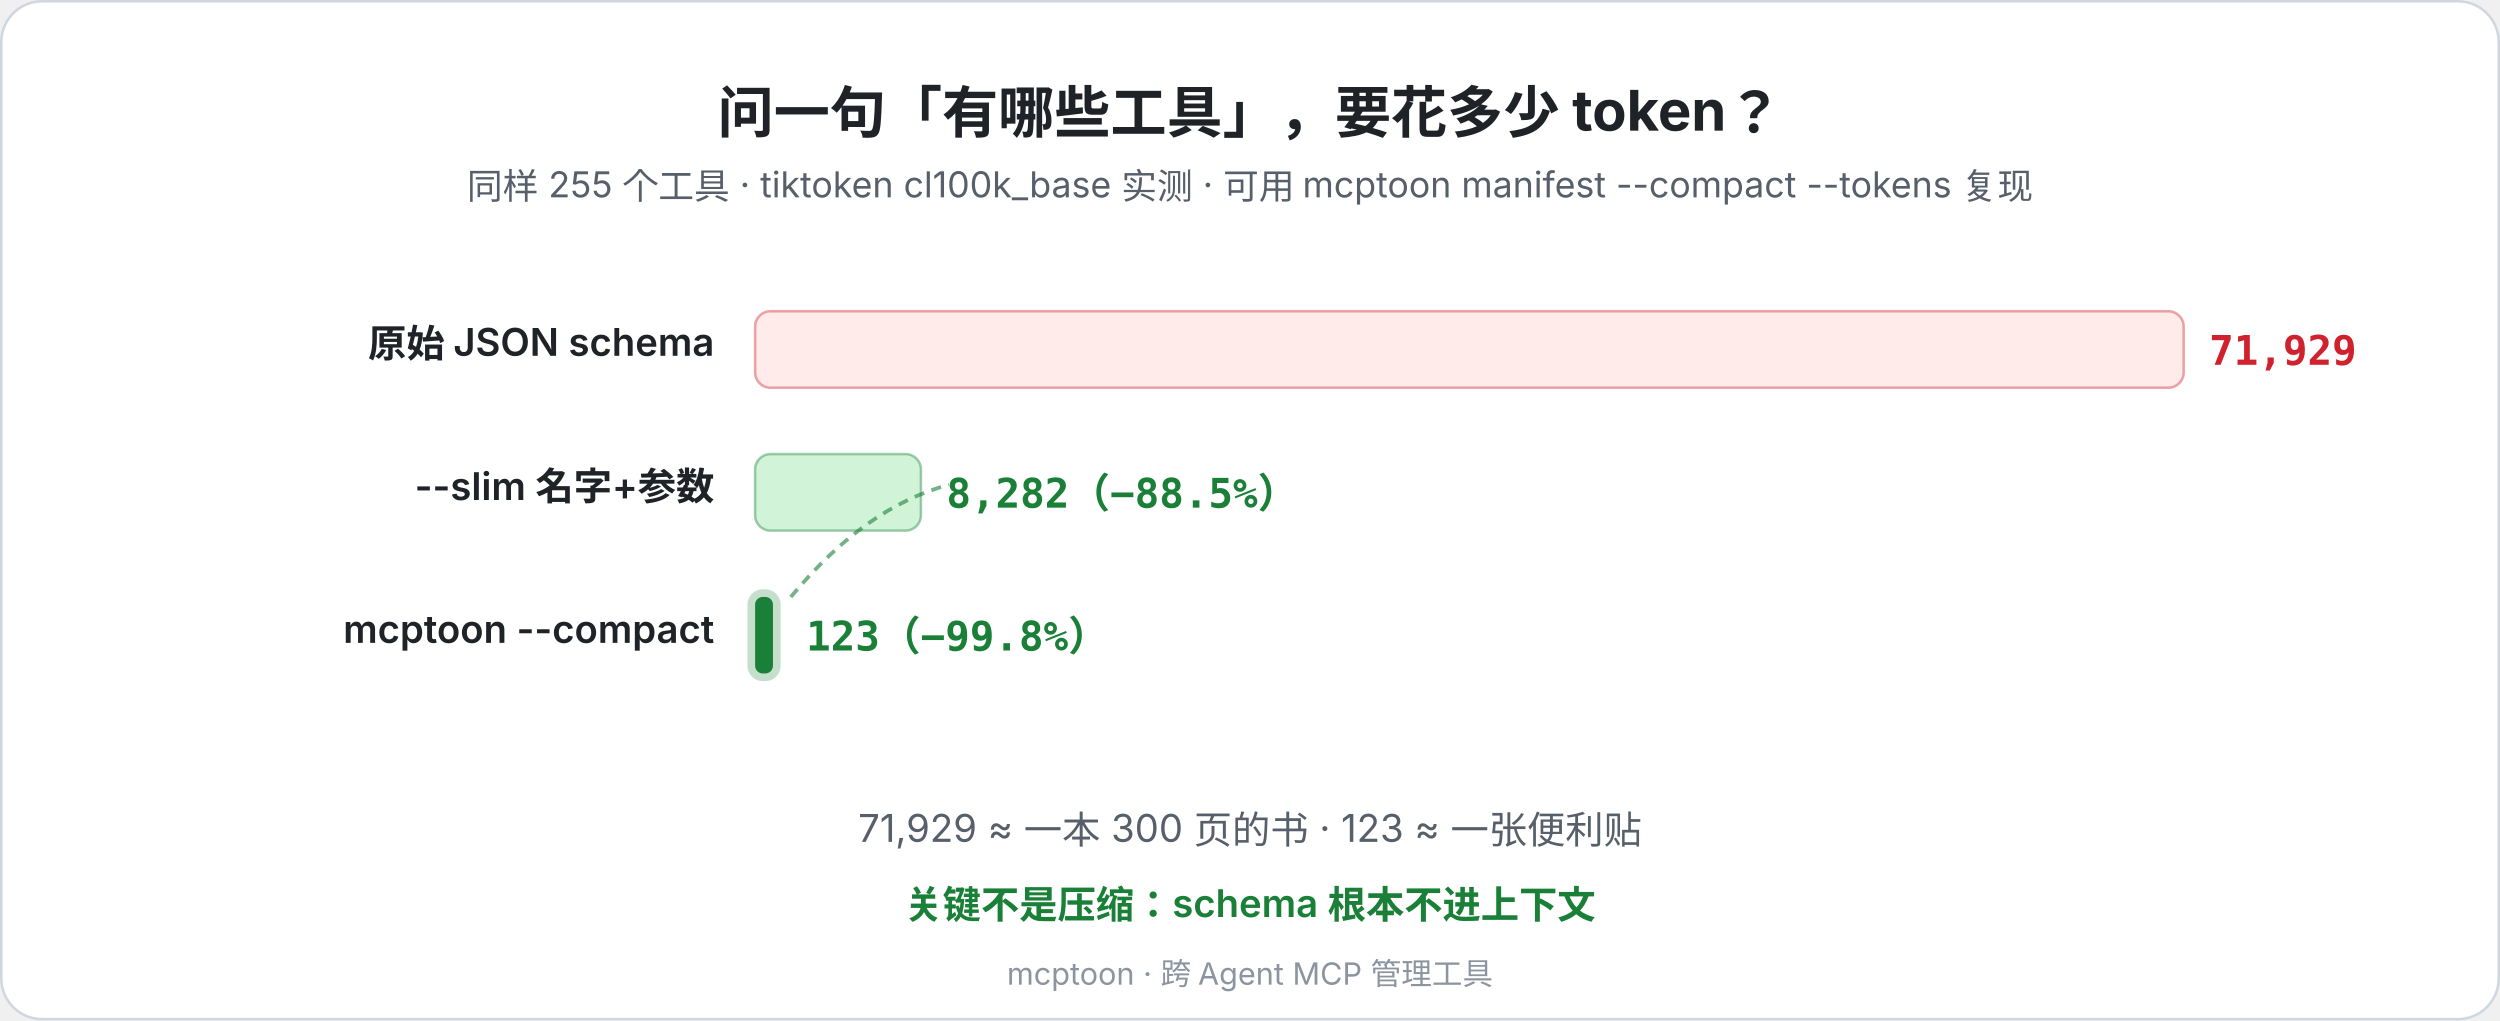
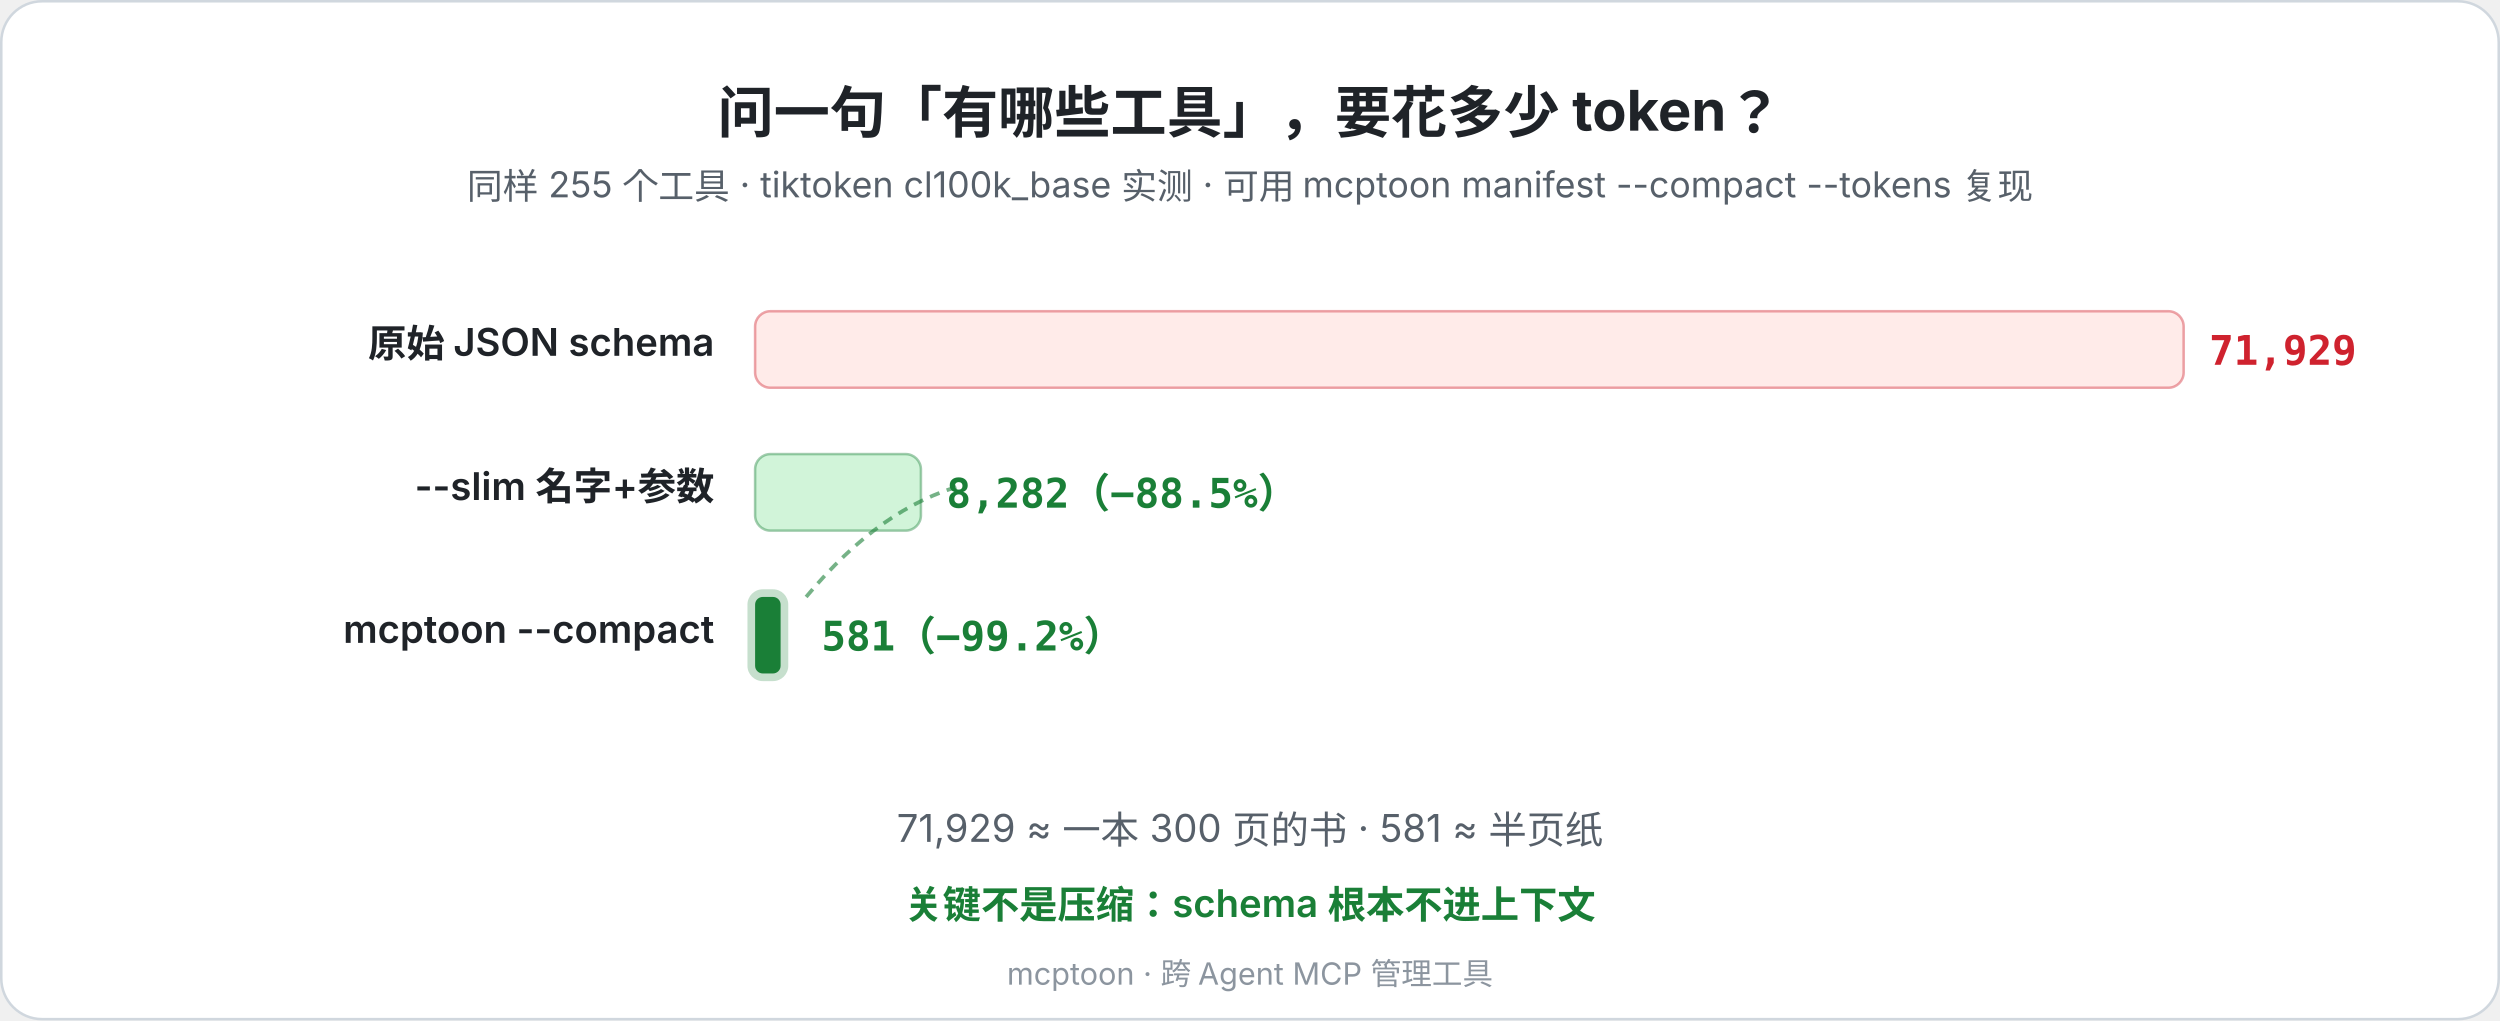
<svg xmlns="http://www.w3.org/2000/svg" viewBox="0 0 980 400" font-family="-apple-system,'Segoe UI','Noto Sans SC',sans-serif">
  <rect x="0.5" y="0.5" width="979" height="399" rx="16" fill="#ffffff" stroke="#d0d7de" />
  <text x="490" y="52" text-anchor="middle" font-size="22" font-weight="700" fill="#1f2328">问一句「有哪些工具」，要花多少 token？</text>
  <text x="490" y="78" text-anchor="middle" font-size="14" fill="#57606a">同样 255 个工具 · tiktoken cl100k_base 实测 · 可用 mcptoon manifest --compact --tokens 复现</text>
  <text x="280" y="140" text-anchor="end" font-size="15" font-weight="600" fill="#1f2328">原始 JSON schema</text>
  <rect x="296" y="122" width="560" height="30" rx="6" fill="#ffebe9" stroke="#cf222e" stroke-opacity="0.4" />
  <text x="866" y="143" font-size="16" font-weight="700" fill="#cf222e" font-family="ui-monospace,Consolas,monospace">71,929</text>
  <text x="280" y="196" text-anchor="end" font-size="15" font-weight="600" fill="#1f2328">--slim 名字+参数</text>
  <rect x="296" y="178" width="65" height="30" rx="6" fill="#d1f4d9" stroke="#1a7f37" stroke-opacity="0.4" />
  <text x="371" y="199" font-size="16" font-weight="700" fill="#1a7f37" font-family="ui-monospace,Consolas,monospace">8,282（−88.5%）</text>
  <text x="280" y="252" text-anchor="end" font-size="15" font-weight="600" fill="#1f2328">mcptoon --compact</text>
-   <rect x="296" y="234" width="7" height="30" rx="3" fill="#1a7f37" />
-   <rect x="293" y="231" width="13" height="36" rx="6" fill="#1a7f37" opacity="0.25" />
-   <text x="316" y="255" font-size="16" font-weight="700" fill="#1a7f37" font-family="ui-monospace,Consolas,monospace">123（−99.8%）</text>
-   <path d="M310,234 C330,210 350,196 372,190" fill="none" stroke="#1a7f37" stroke-width="1.5" stroke-dasharray="4,3" opacity="0.6" />
-   <text x="490" y="330" text-anchor="middle" font-size="15" fill="#57606a">71,929 ≈ 一本 300 页的书 · 123 ≈ 一张便利贴</text>
+   <rect x="296" y="234" width="10" height="30" rx="3" fill="#1a7f37" />
+   <rect x="293" y="231" width="16" height="36" rx="6" fill="#1a7f37" opacity="0.25" />
+   <text x="322" y="255" font-size="16" font-weight="700" fill="#1a7f37" font-family="ui-monospace,Consolas,monospace">581（−99.2%）</text>
+   <path d="M316,234 C336,210 356,196 378,190" fill="none" stroke="#1a7f37" stroke-width="1.5" stroke-dasharray="4,3" opacity="0.6" />
+   <text x="490" y="330" text-anchor="middle" font-size="15" fill="#57606a">71,929 ≈ 一本 300 页的书 · 581 ≈ 半页纸</text>
  <text x="490" y="360" text-anchor="middle" font-size="15" font-weight="600" fill="#1a7f37">关键不是压缩：schema 根本不进上下文</text>
  <text x="490" y="386" text-anchor="middle" font-size="12" fill="#8c959f">mcptoon · 跨 Agent MCP 管理工具</text>
</svg>
